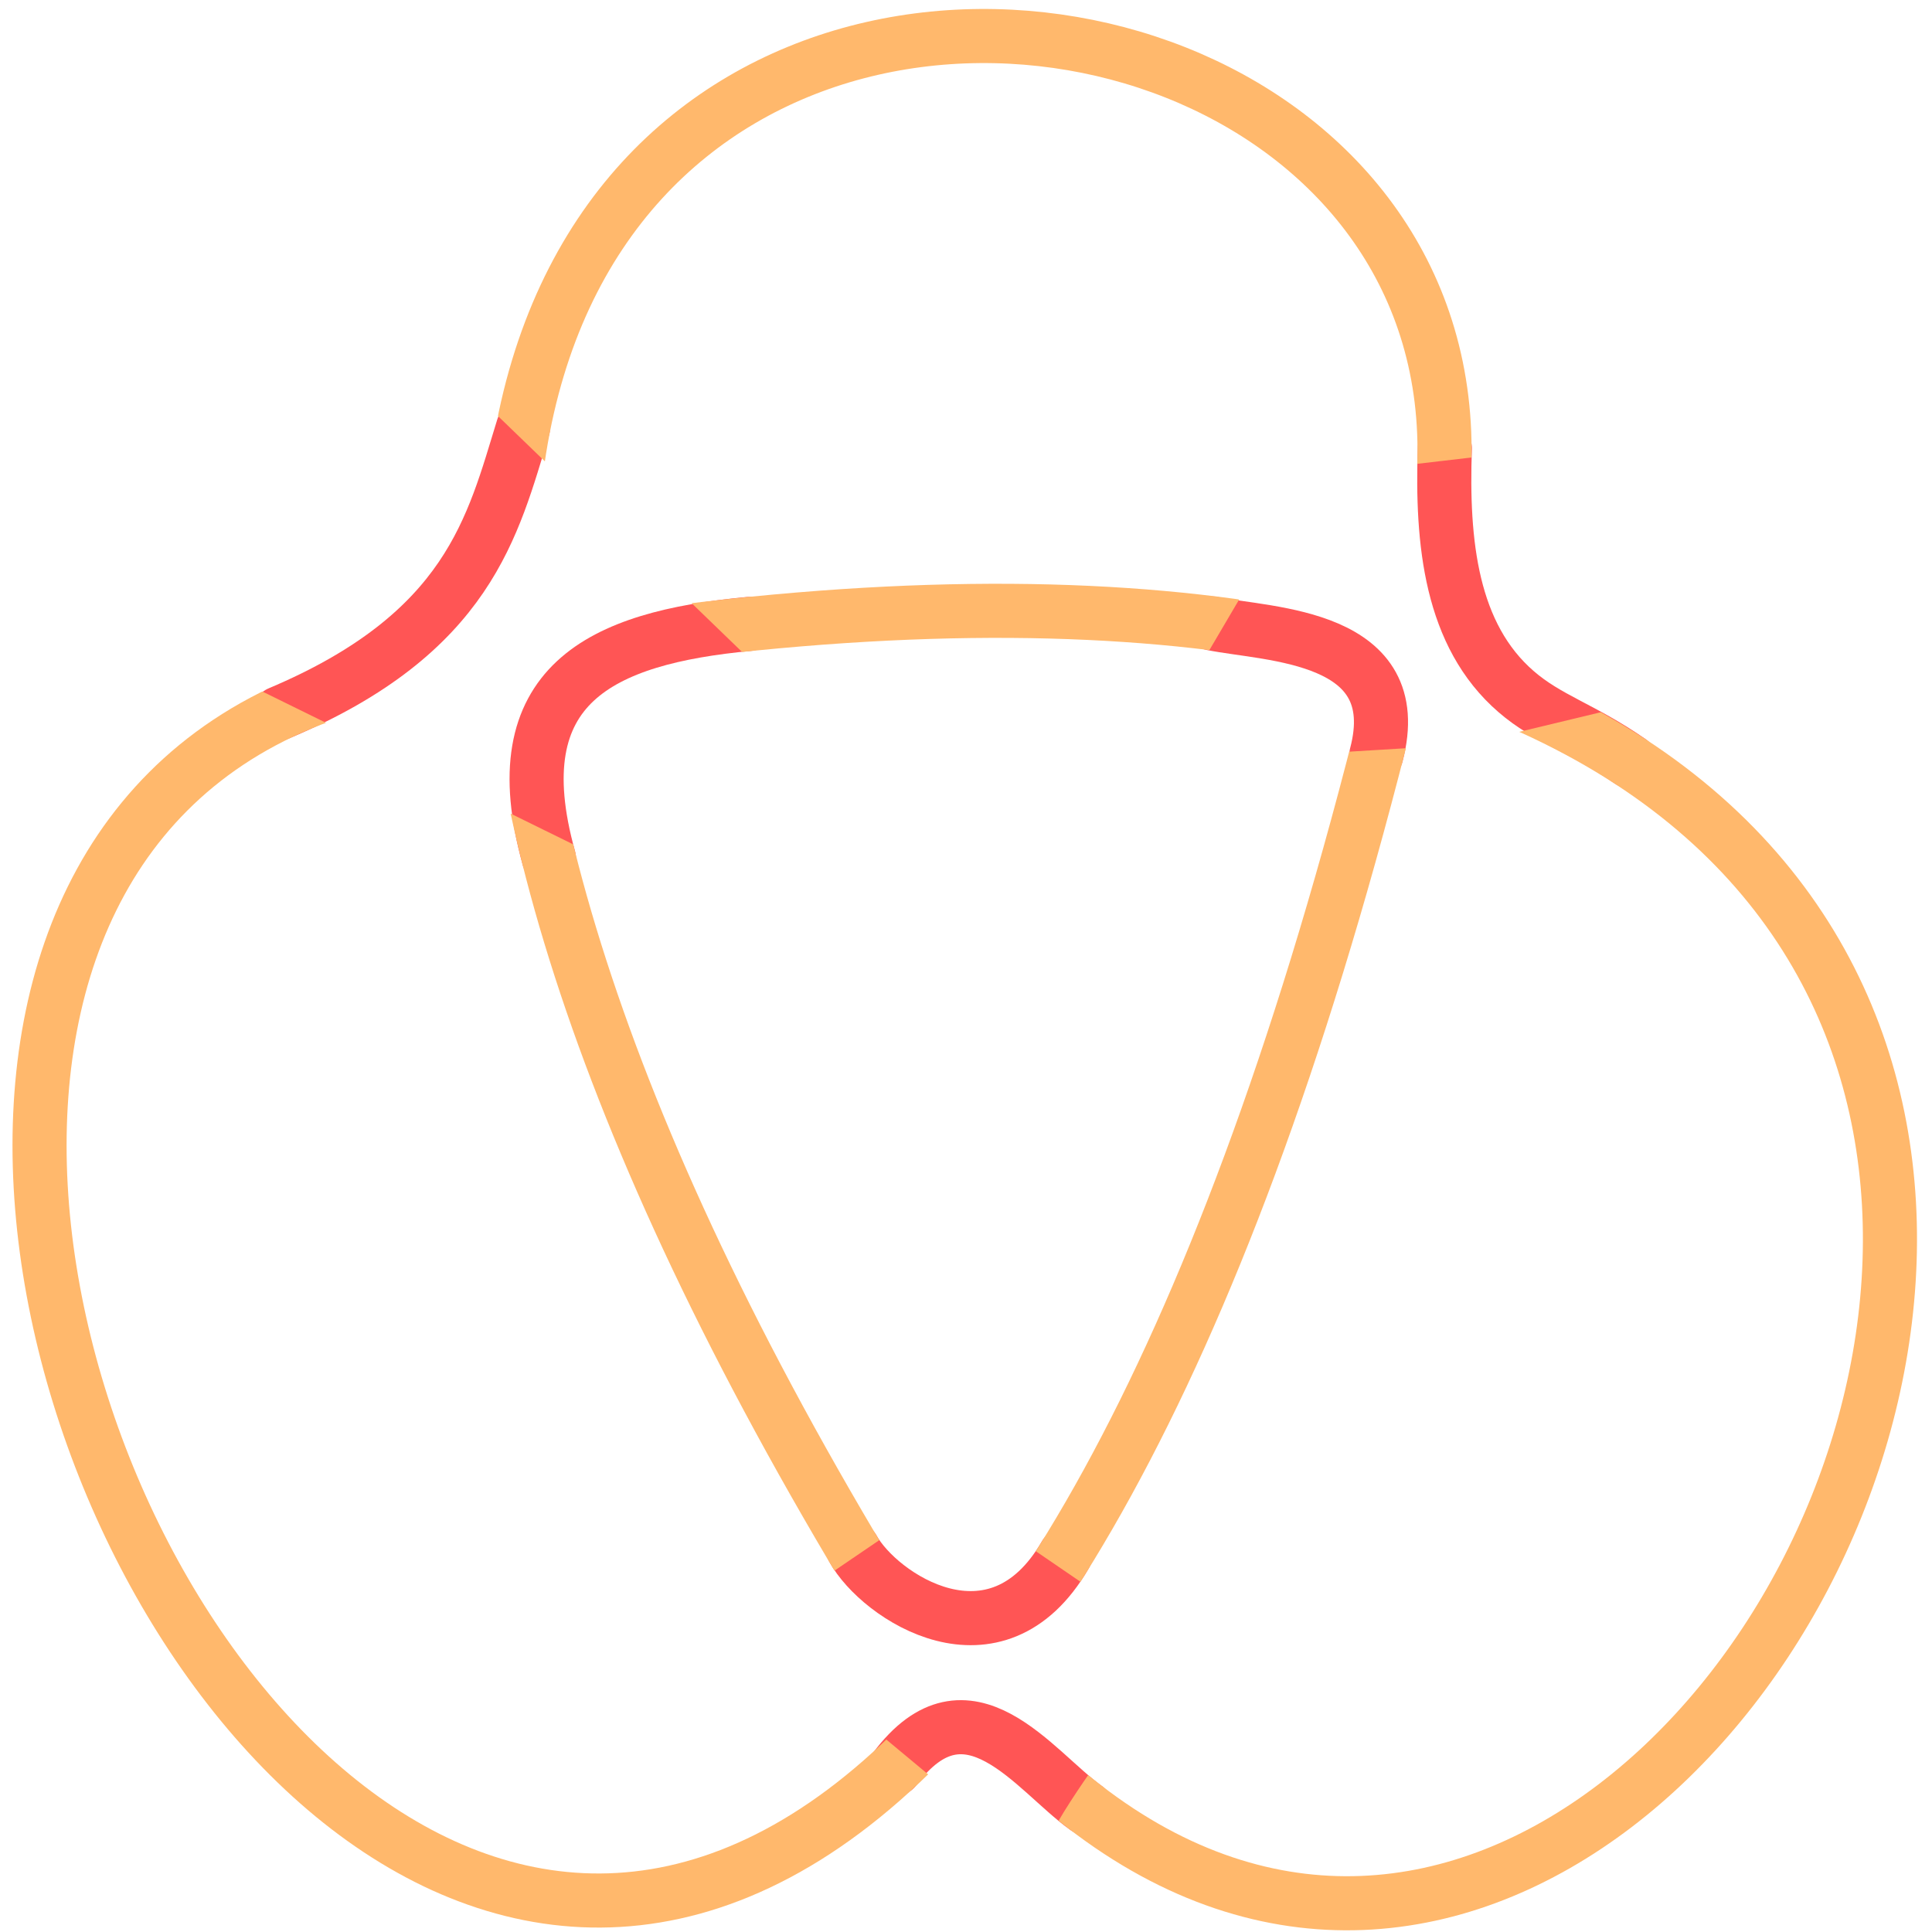
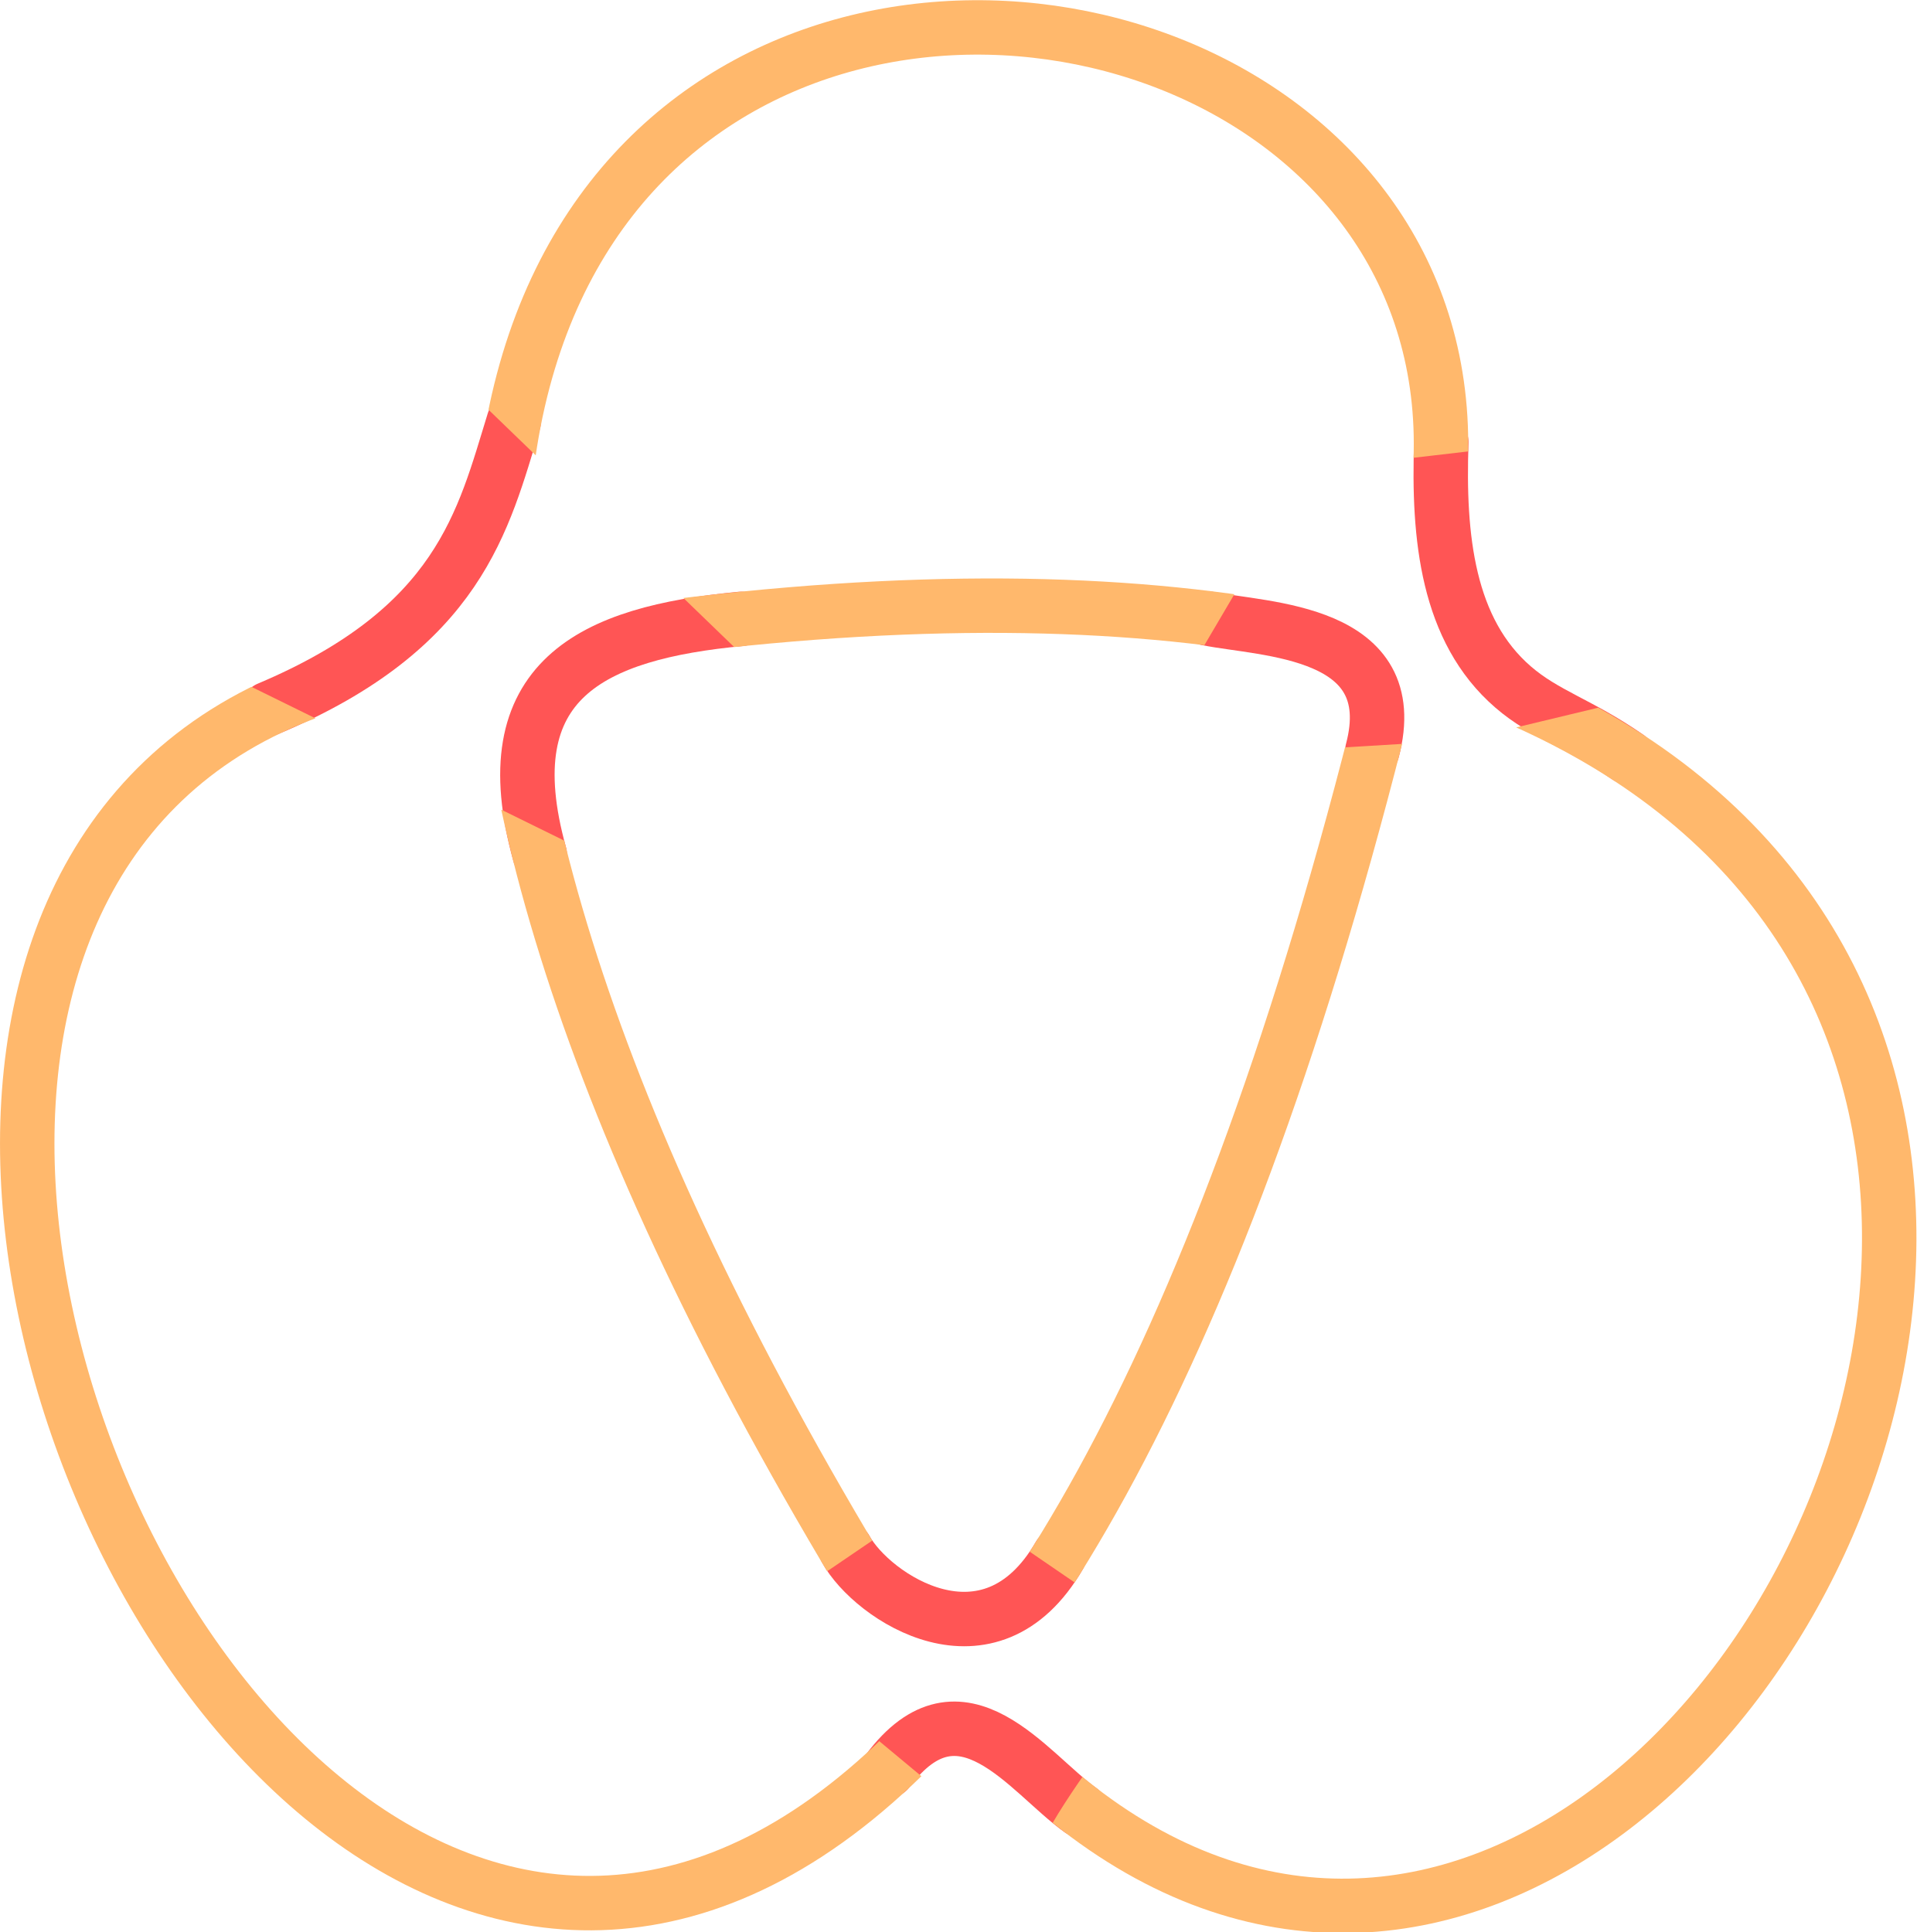
- <svg xmlns="http://www.w3.org/2000/svg" xmlns:ns1="http://vectornator.io" stroke-miterlimit="10" style="fill-rule:nonzero;clip-rule:evenodd;stroke-linecap:round;stroke-linejoin:round;" version="1.1" viewBox="0 0 1000 1000" xml:space="preserve">
-   <defs />
-   <g clip-path="url(#ArtboardFrame_75)" id="Layer-1" ns1:layerName="Layer 1">
-     <path d="M551.41 804.798C515.532 866.77 454.987 826.213 441.5 801.604" fill="none" opacity="1" class="stroke-red stroke-red" stroke="#ff5555" stroke-linecap="round" stroke-linejoin="round" stroke-width="28" />
-     <path d="M562.157 935.803C535.492 916.846 500.929 864.905 463.141 915.578" fill="none" opacity="1" class="stroke-red stroke-red" stroke="#ff5555" stroke-linecap="round" stroke-linejoin="round" stroke-width="28" />
-     <path d="M387.653 322.947C311.176 330.165 259.019 354.123 284.1 444.149" fill="none" opacity="1" class="stroke-red stroke-red" stroke="#ff5555" stroke-linecap="round" stroke-linejoin="round" stroke-width="28" />
-     <path d="M270.732 221.336C255.055 272.193 243.027 327.621 144.512 369.175" fill="none" opacity="1" class="stroke-red stroke-red" stroke="#ff5555" stroke-linecap="round" stroke-linejoin="round" stroke-width="28" />
-     <path d="M843.768 394.053C818.574 376.612 801.283 372.289 784.773 358.013C751.014 328.825 746.126 281.035 747.851 232.036" fill="none" opacity="1" class="stroke-red stroke-red" stroke="#ff5555" stroke-linecap="round" stroke-linejoin="round" stroke-width="28" />
-     <path d="M712.37 390.79C728.854 328.482 657.137 328.684 627.388 322.716" fill="none" opacity="1" class="stroke-red stroke-red" stroke="#ff5555" stroke-linecap="round" stroke-linejoin="round" stroke-width="28" />
+ <svg xmlns="http://www.w3.org/2000/svg" xmlns:ns1="http://vectornator.io" stroke-miterlimit="10" style="clip-rule:evenodd;fill-rule:nonzero;stroke-linecap:round;stroke-linejoin:round" version="1.1" viewBox="0 0 985.707 994.025" xml:space="preserve" id="svg10">
+   <defs id="defs1" />
+   <g clip-path="url(#ArtboardFrame_75)" id="Layer-1" ns1:layerName="Layer 1" transform="translate(-6.459041,-4.540118)">
+     <path d="M 551.41,804.798 C 515.532,866.77 454.987,826.213 441.5,801.604" fill="none" opacity="1" class="stroke-red stroke-red" stroke="#ff5555" stroke-linecap="round" stroke-linejoin="round" stroke-width="28" id="path1" />
+     <path d="M 562.157,935.803 C 535.492,916.846 500.929,864.905 463.141,915.578" fill="none" opacity="1" class="stroke-red stroke-red" stroke="#ff5555" stroke-linecap="round" stroke-linejoin="round" stroke-width="28" id="path2" />
+     <path d="M 387.653,322.947 C 311.176,330.165 259.019,354.123 284.1,444.149" fill="none" opacity="1" class="stroke-red stroke-red" stroke="#ff5555" stroke-linecap="round" stroke-linejoin="round" stroke-width="28" id="path3" />
+     <path d="m 270.732,221.336 c -15.677,50.857 -27.705,106.285 -126.22,147.839" fill="none" opacity="1" class="stroke-red stroke-red" stroke="#ff5555" stroke-linecap="round" stroke-linejoin="round" stroke-width="28" id="path4" />
+     <path d="M 843.768,394.053 C 818.574,376.612 801.283,372.289 784.773,358.013 751.014,328.825 746.126,281.035 747.851,232.036" fill="none" opacity="1" class="stroke-red stroke-red" stroke="#ff5555" stroke-linecap="round" stroke-linejoin="round" stroke-width="28" id="path5" />
+     <path d="m 712.37,390.79 c 16.484,-62.308 -55.233,-62.106 -84.982,-68.074" fill="none" opacity="1" class="stroke-red stroke-red" stroke="#ff5555" stroke-linecap="round" stroke-linejoin="round" stroke-width="28" id="path6" />
    <clipPath id="ClipPath">
-       <path d="M678.954 246.428L591.211 395.591L759.035 385.372L950.078 339.435L1240.51 636.005L700.889 1161.58L589.849 1004.31C589.849 1004.31 559.986 950.038 545.426 956.157C530.866 962.277 573.652 904.122 573.652 904.122L605.619 850.457L491.549 772.397L414.655 824.722L433.611 879.467L502.396 936.701L530.951 1013.95L-96.69 1127.36L-119.503 232.39L345.254 460.923L430.285 382.074L195.509 155.201L532.865-176.824L1052.97 202.884L678.954 246.428Z" />
+       <path d="m 678.954,246.428 -87.743,149.163 167.824,-10.219 191.043,-45.937 290.432,296.57 -539.621,525.575 -111.04,-157.27 c 0,0 -29.863,-54.272 -44.423,-48.153 -14.56,6.12 28.226,-52.035 28.226,-52.035 l 31.967,-53.665 -114.07,-78.06 -76.894,52.325 18.956,54.745 68.785,57.234 28.555,77.249 -627.641,113.41 -22.813,-894.97 464.757,228.533 85.031,-78.849 -234.776,-226.873 337.356,-332.025 520.105,379.708 z" id="path7" />
    </clipPath>
-     <g clip-path="url(#ClipPath)">
-       <path d="M738.563 299.681C852.762-130.445-154.031-152.399 468.895 846.757" fill="none" opacity="1" class="stroke-orange stroke-orange" stroke="#ffb86c" stroke-linecap="round" stroke-linejoin="round" stroke-width="28" />
-       <path d="M714.579 382.06C374.474 1718.44-326.518 422.576 225.201 345.782" fill="none" opacity="1" class="stroke-orange stroke-orange" stroke="#ffb86c" stroke-linecap="round" stroke-linejoin="round" stroke-width="28" />
-       <path d="M315.101 332.037C1411.76 171.475 902.086 1290.97 525.333 902.819" fill="none" opacity="1" class="stroke-orange stroke-orange" stroke="#ffb86c" stroke-linecap="round" stroke-linejoin="round" stroke-width="28" />
+     <g clip-path="url(#ClipPath)" id="g10">
+       <path d="M 738.563,299.681 C 852.762,-130.445 -154.031,-152.399 468.895,846.757" fill="none" opacity="1" class="stroke-orange stroke-orange" stroke="#ffb86c" stroke-linecap="round" stroke-linejoin="round" stroke-width="28" id="path8" />
+       <path d="M 714.579,382.06 C 374.474,1718.44 -326.518,422.576 225.201,345.782" fill="none" opacity="1" class="stroke-orange stroke-orange" stroke="#ffb86c" stroke-linecap="round" stroke-linejoin="round" stroke-width="28" id="path9" />
+       <path d="M 315.101,332.037 C 1411.76,171.475 902.086,1290.97 525.333,902.819" fill="none" opacity="1" class="stroke-orange stroke-orange" stroke="#ffb86c" stroke-linecap="round" stroke-linejoin="round" stroke-width="28" id="path10" />
    </g>
  </g>
</svg>
